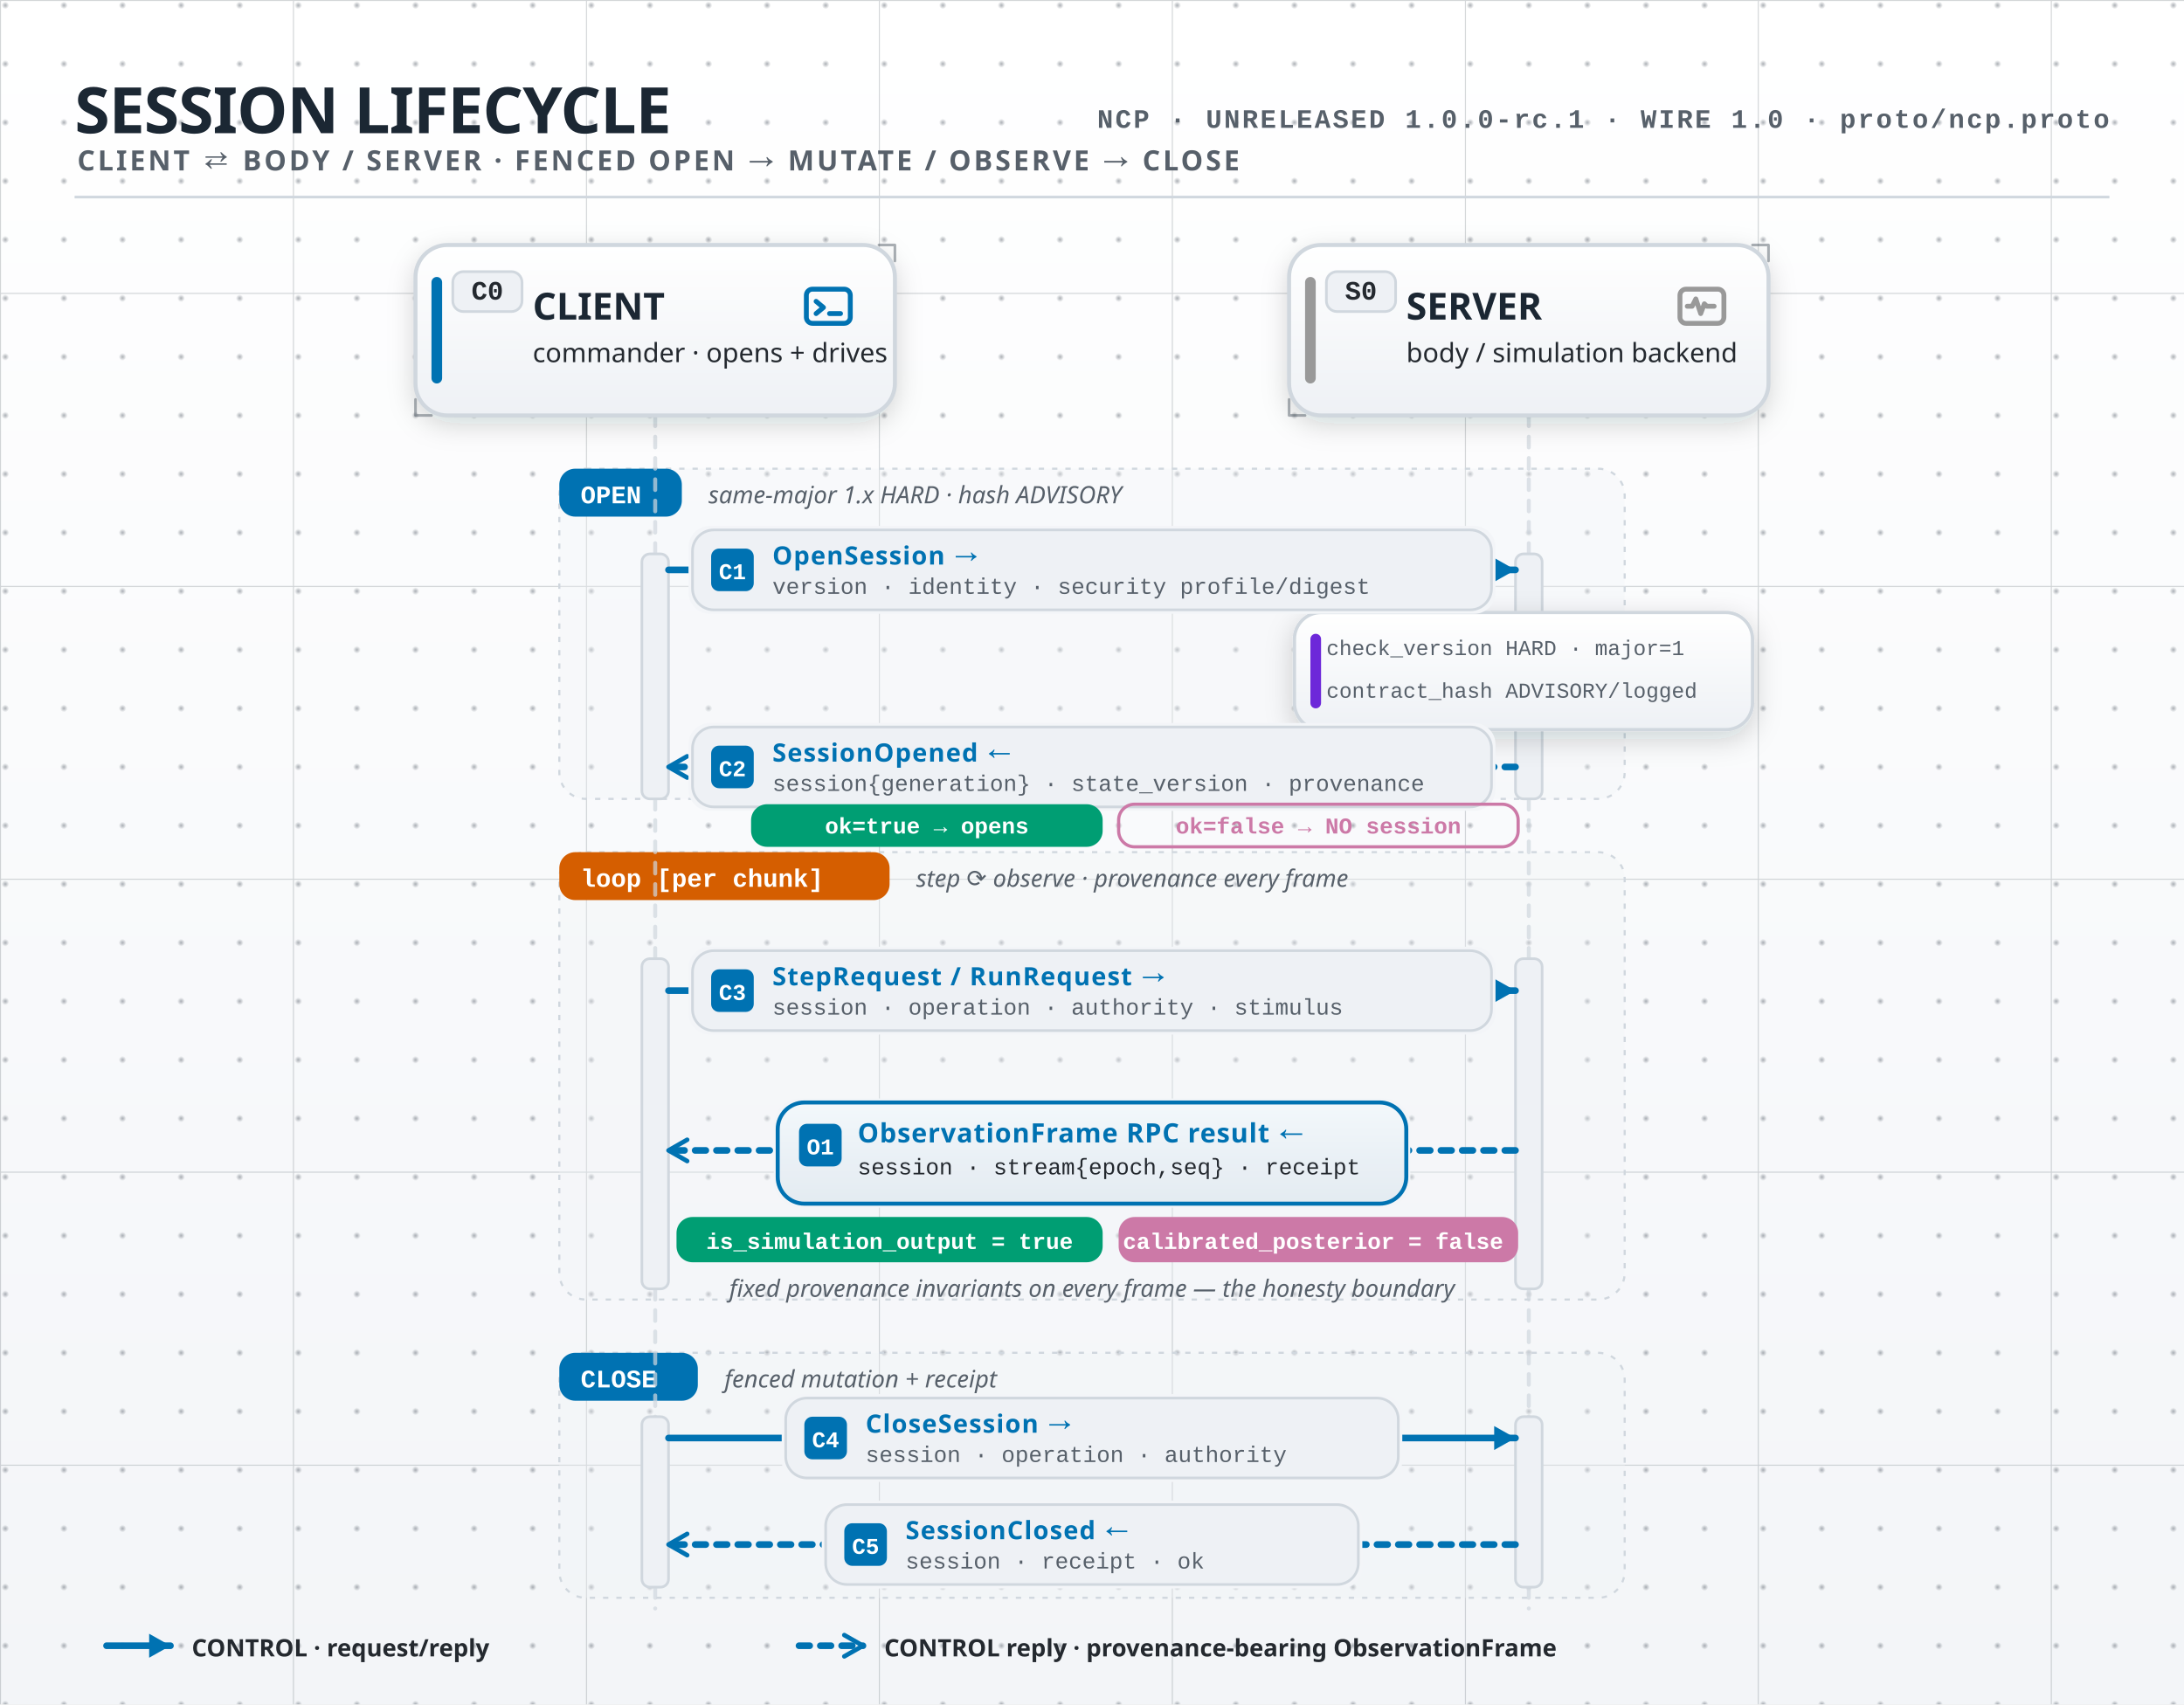
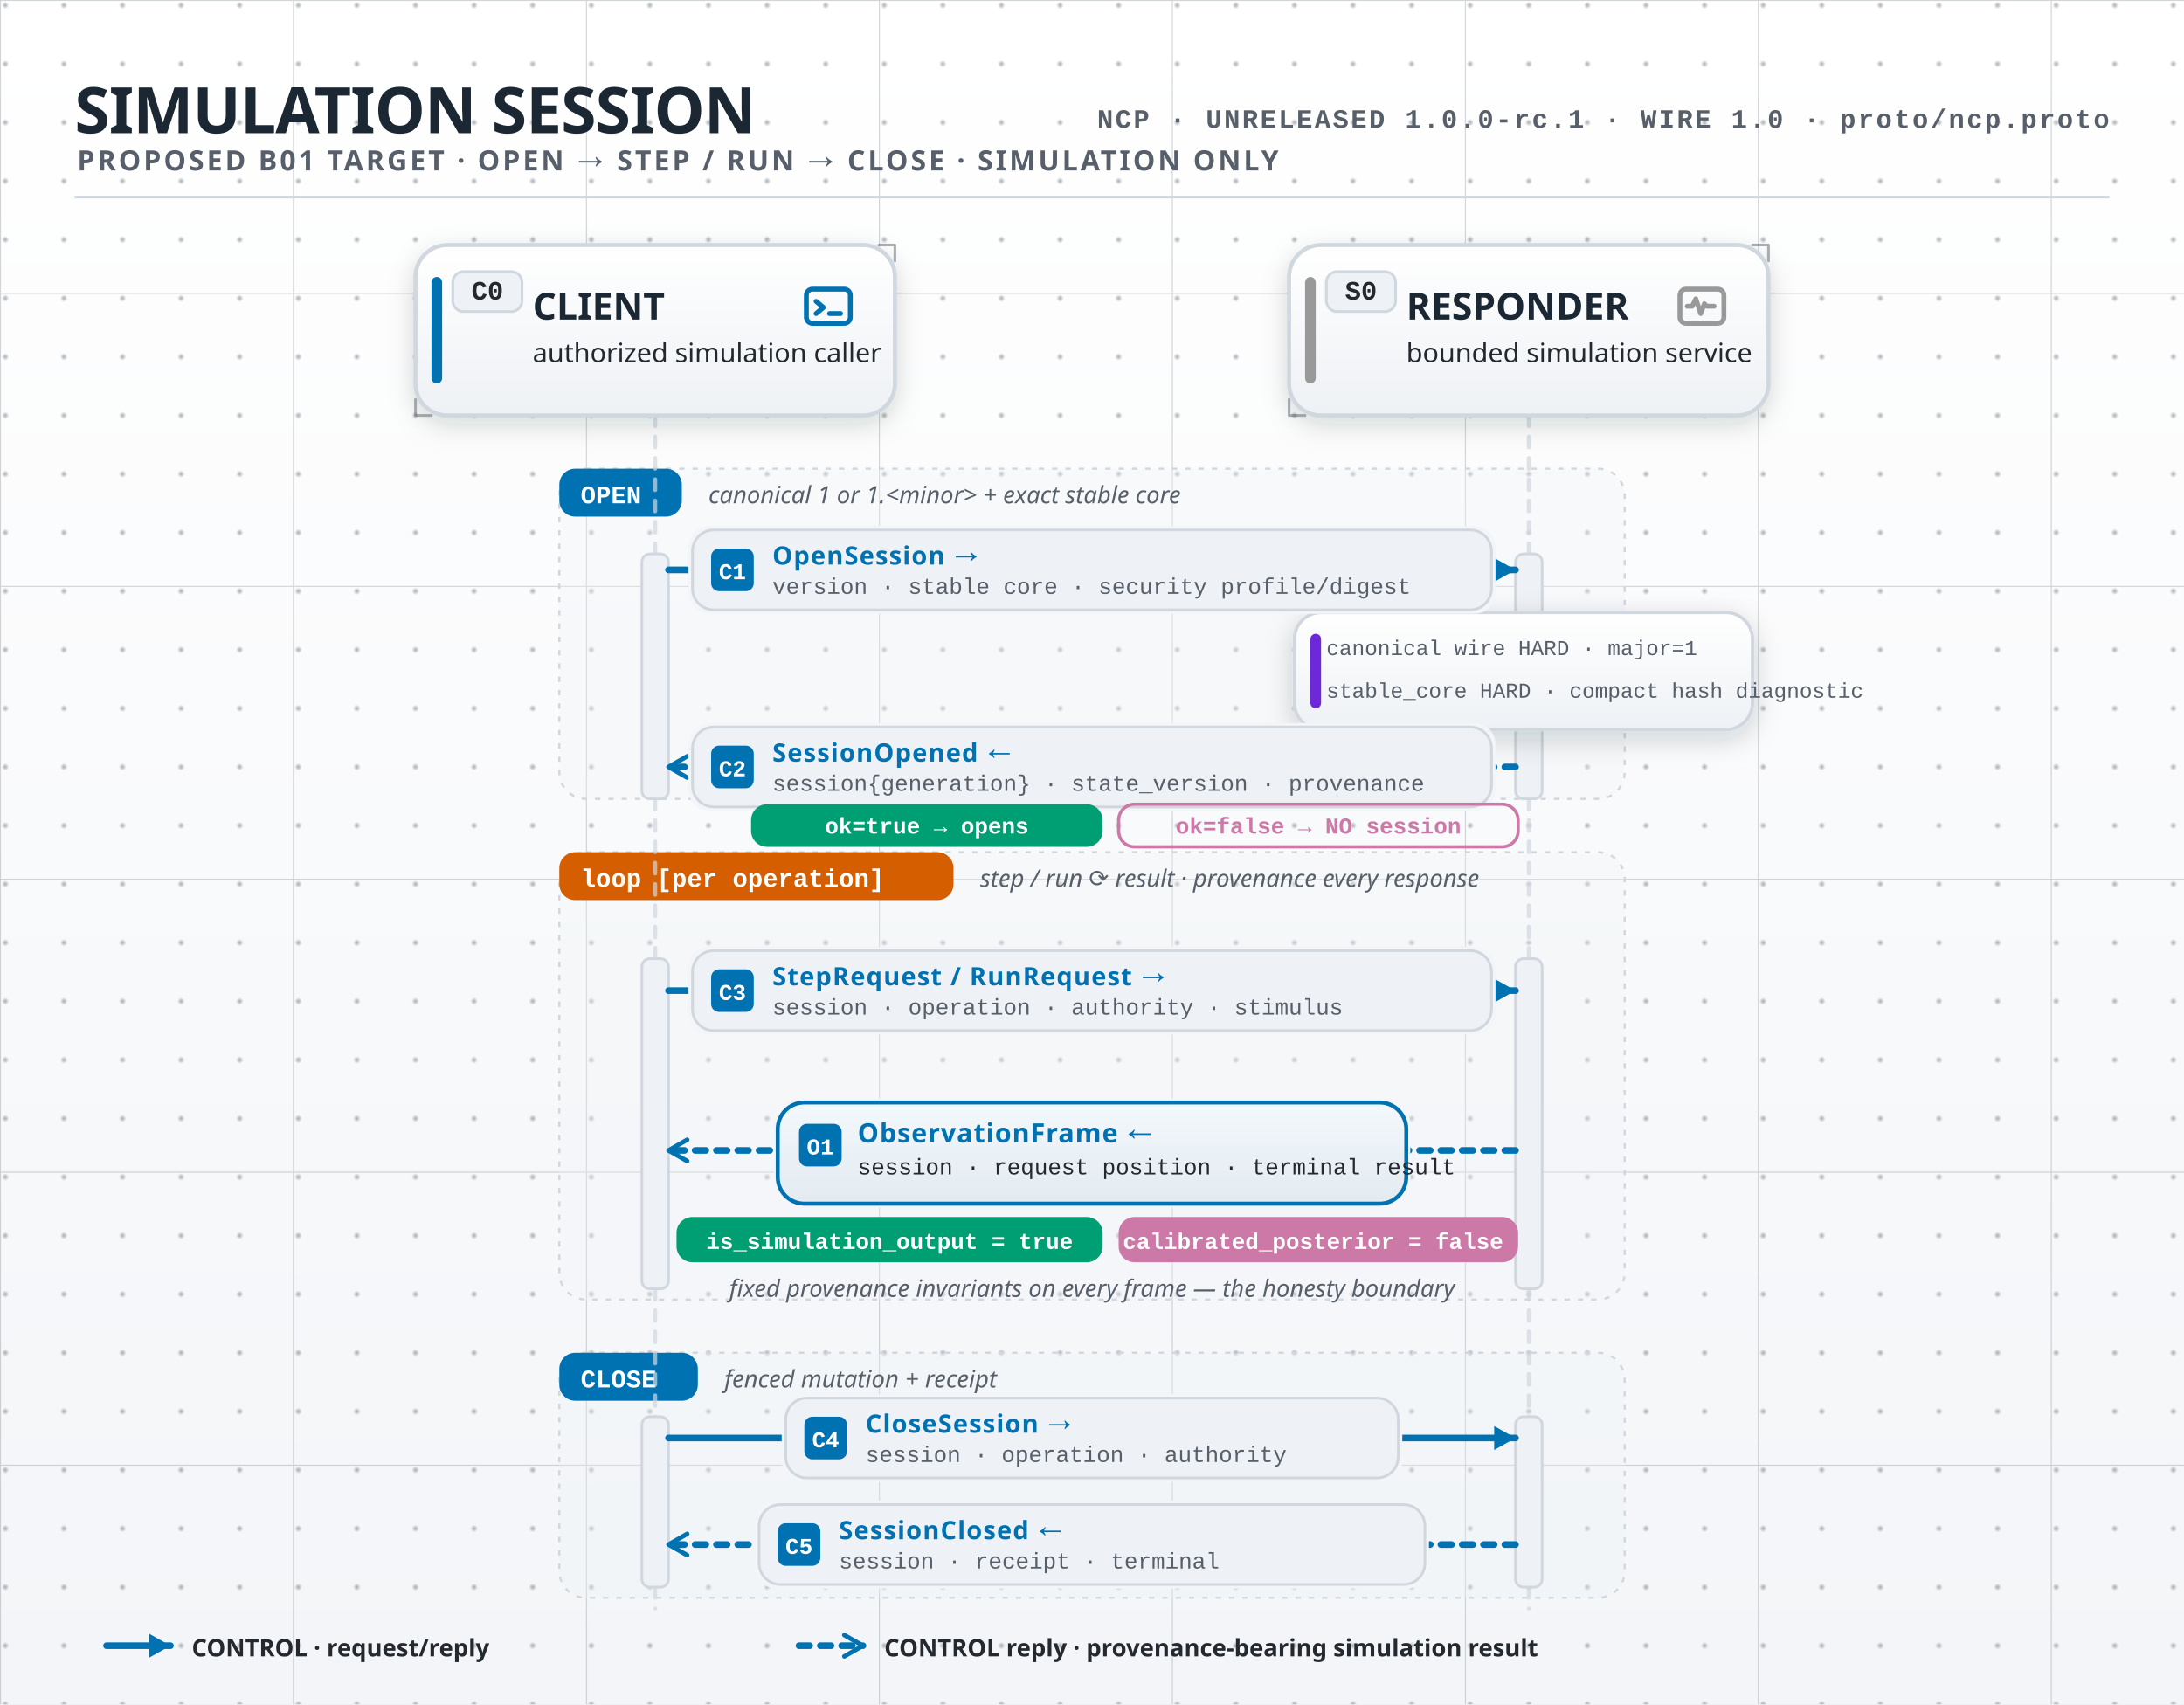
<svg xmlns="http://www.w3.org/2000/svg" width="820" height="640" viewBox="0 0 820 640" font-family="-apple-system, BlinkMacSystemFont, 'Segoe UI', 'Noto Sans', Helvetica, Arial, sans-serif" role="img" aria-labelledby="ncp-sequence-title ncp-sequence-desc">
  <defs>
    <linearGradient id="pageBg" x1="0" y1="0" x2="0" y2="1">
      <stop offset="0" stop-color="#ffffff" />
      <stop offset="1" stop-color="#f3f5f8" />
    </linearGradient>
    <linearGradient id="surface" x1="0" y1="0" x2="0" y2="1">
      <stop offset="0" stop-color="#ffffff" />
      <stop offset="1" stop-color="#eef1f5" />
    </linearGradient>
    <linearGradient id="busAction" x1="0" y1="0" x2="1" y2="0">
      <stop offset="0" stop-color="#D55E00" stop-opacity="1" />
      <stop offset="0.5" stop-color="#D55E00" stop-opacity="1" />
      <stop offset="1" stop-color="#b94f00" stop-opacity="1" />
    </linearGradient>
    <linearGradient id="contractHero" x1="0" y1="0" x2="1" y2="1">
      <stop offset="0" stop-color="#6D28D9" />
      <stop offset="1" stop-color="#5b21b6" />
    </linearGradient>
    <radialGradient id="gridDot" cx="0.5" cy="0.5" r="0.5">
      <stop offset="0" stop-color="#57606a" stop-opacity="0.5" />
      <stop offset="1" stop-color="#57606a" stop-opacity="0" />
    </radialGradient>
    <pattern id="grid" width="22" height="22" patternUnits="userSpaceOnUse">
      <circle cx="2" cy="2" r="1.4" fill="url(#gridDot)" />
    </pattern>
    <pattern id="gridMajor" width="110" height="110" patternUnits="userSpaceOnUse">
      <path d="M110 0H0V110" fill="none" stroke="#57606a" stroke-width="0.75" stroke-opacity="0.26" />
    </pattern>
    <filter id="soft" x="-40%" y="-40%" width="180%" height="180%" color-interpolation-filters="sRGB">
      <feDropShadow dx="0" dy="3" stdDeviation="5" flood-color="#1b2733" flood-opacity="0.18" />
    </filter>
    <filter id="halo" x="-60%" y="-60%" width="220%" height="220%" color-interpolation-filters="sRGB">
      <feGaussianBlur stdDeviation="3" />
    </filter>
    <filter id="glow" x="-90%" y="-90%" width="280%" height="280%" color-interpolation-filters="sRGB">
      <feGaussianBlur in="SourceAlpha" stdDeviation="3.4" result="b" />
      <feFlood flood-color="#D55E00" flood-opacity="0.4" />
      <feComposite in2="b" operator="in" result="g" />
      <feMerge>
        <feMergeNode in="g" />
        <feMergeNode in="SourceGraphic" />
      </feMerge>
    </filter>
    <marker id="arrowAction" markerUnits="userSpaceOnUse" markerWidth="12" markerHeight="12" refX="9" refY="5.5" orient="auto">
      <path d="M1,1 L9,5.5 L1,10 Z" fill="#D55E00" />
    </marker>
    <marker id="arrowControl" markerUnits="userSpaceOnUse" markerWidth="12" markerHeight="12" refX="9" refY="5.5" orient="auto">
      <path d="M1,1 L9,5.5 L1,10 Z" fill="#0072B2" />
    </marker>
    <marker id="replyControl" markerUnits="userSpaceOnUse" markerWidth="12" markerHeight="12" refX="9" refY="5.5" orient="auto">
      <path d="M2,1.5 L9,5.5 L2,9.5" fill="none" stroke="#0072B2" stroke-width="1.7" stroke-linecap="round" stroke-linejoin="round" />
    </marker>
    <marker id="arrowPercep" markerUnits="userSpaceOnUse" markerWidth="12" markerHeight="12" refX="9" refY="5.5" orient="auto">
      <path d="M1,1 L9,5.5 L1,10 Z" fill="#56B4E9" />
    </marker>
    <marker id="tapObserve" markerUnits="userSpaceOnUse" markerWidth="10" markerHeight="10" refX="5" refY="5" orient="auto">
      <circle cx="5" cy="5" r="3.2" fill="none" stroke="#999999" stroke-width="1.5" />
    </marker>
    <marker id="arrowContract" markerUnits="userSpaceOnUse" markerWidth="12" markerHeight="12" refX="9" refY="5.5" orient="auto">
      <path d="M1,1 L9,5.5 L1,10 Z" fill="#6D28D9" />
    </marker>
    <marker id="submoduleArrow" markerUnits="userSpaceOnUse" markerWidth="12" markerHeight="12" refX="9" refY="5.5" orient="auto">
      <path d="M2,1.5 L9,5.5 L2,9.5" fill="none" stroke="#999999" stroke-width="1.7" stroke-linecap="round" stroke-linejoin="round" />
    </marker>
    <marker id="arrowActive" markerUnits="userSpaceOnUse" markerWidth="12" markerHeight="12" refX="9" refY="5.5" orient="auto">
      <path d="M1,1 L9,5.5 L1,10 Z" fill="#009E73" />
    </marker>
    <marker id="arrowEstop" markerUnits="userSpaceOnUse" markerWidth="12" markerHeight="12" refX="9" refY="5.5" orient="auto">
      <path d="M1,1 L9,5.5 L1,10 Z" fill="#D55E00" stroke="#ffd9c2" stroke-width="0.6" />
    </marker>
    <marker id="arrowHold" markerUnits="userSpaceOnUse" markerWidth="12" markerHeight="12" refX="9" refY="5.5" orient="auto">
      <path d="M1,1 L9,5.5 L1,10 Z" fill="#E69F00" />
    </marker>
    <marker id="arrowMut" markerUnits="userSpaceOnUse" markerWidth="12" markerHeight="12" refX="9" refY="5.5" orient="auto">
      <path d="M1,1 L9,5.5 L1,10 Z" fill="#57606a" />
    </marker>
    <marker id="arrowConfig" markerUnits="userSpaceOnUse" markerWidth="12" markerHeight="12" refX="9" refY="5.5" orient="auto">
      <path d="M1,1 L9,5.5 L1,10 Z" fill="#CC79A7" />
    </marker>
    <filter id="glowContract" x="-90%" y="-90%" width="280%" height="280%" color-interpolation-filters="sRGB">
      <feGaussianBlur in="SourceAlpha" stdDeviation="3.4" result="b" />
      <feFlood flood-color="#6D28D9" flood-opacity="0.4" />
      <feComposite in2="b" operator="in" result="g" />
      <feMerge>
        <feMergeNode in="g" />
        <feMergeNode in="SourceGraphic" />
      </feMerge>
    </filter>
    <filter id="glowActive" x="-90%" y="-90%" width="280%" height="280%" color-interpolation-filters="sRGB">
      <feGaussianBlur in="SourceAlpha" stdDeviation="3.4" result="b" />
      <feFlood flood-color="#009E73" flood-opacity="0.4" />
      <feComposite in2="b" operator="in" result="g" />
      <feMerge>
        <feMergeNode in="g" />
        <feMergeNode in="SourceGraphic" />
      </feMerge>
    </filter>
  </defs>
  <rect x="0" y="0" width="820" height="640" rx="0" fill="url(#pageBg)" />
  <rect x="0" y="0" width="820" height="640" rx="0" fill="url(#gridMajor)" />
  <rect x="0" y="0" width="820" height="640" rx="0" fill="url(#grid)" />
-   <text x="28" y="50" font-family="-apple-system, BlinkMacSystemFont, 'Segoe UI', 'Noto Sans', Helvetica, Arial, sans-serif" font-size="24" font-weight="800" font-style="normal" fill="#1b2733" text-anchor="start" letter-spacing="-0.3" text-rendering="geometricPrecision">SESSION LIFECYCLE</text>
-   <text x="29" y="64" font-family="-apple-system, BlinkMacSystemFont, 'Segoe UI', 'Noto Sans', Helvetica, Arial, sans-serif" font-size="10.5" font-weight="600" font-style="normal" fill="#57606a" text-anchor="start" letter-spacing="1.0" text-rendering="geometricPrecision">CLIENT ⇄ BODY / SERVER  ·  FENCED OPEN → MUTATE / OBSERVE → CLOSE</text>
+   <text x="28" y="50" font-family="-apple-system, BlinkMacSystemFont, 'Segoe UI', 'Noto Sans', Helvetica, Arial, sans-serif" font-size="24" font-weight="800" font-style="normal" fill="#1b2733" text-anchor="start" letter-spacing="-0.3" text-rendering="geometricPrecision">SIMULATION SESSION</text>
+   <text x="29" y="64" font-family="-apple-system, BlinkMacSystemFont, 'Segoe UI', 'Noto Sans', Helvetica, Arial, sans-serif" font-size="10.5" font-weight="600" font-style="normal" fill="#57606a" text-anchor="start" letter-spacing="1.0" text-rendering="geometricPrecision">PROPOSED B01 TARGET  ·  OPEN → STEP / RUN → CLOSE  ·  SIMULATION ONLY</text>
  <line x1="28" y1="74" x2="792" y2="74" stroke="#d0d7de" stroke-width="1" stroke-linecap="butt" />
  <text x="792" y="48" font-family="ui-monospace, SFMono-Regular, 'SF Mono', Menlo, Consolas, 'Liberation Mono', monospace" font-size="10" font-weight="600" font-style="normal" fill="#57606a" text-anchor="end" letter-spacing="0.8" text-rendering="geometricPrecision">NCP · UNRELEASED 1.0.0-rc.1 · WIRE 1.0 · proto/ncp.proto</text>
  <rect x="210" y="176" width="400" height="124" rx="10" fill="#eef1f5" stroke="#d0d7de" stroke-width="0.8" stroke-dasharray="2 3" fill-opacity="0.32" />
  <rect x="210" y="176" width="46.0" height="18" rx="6" fill="#0072B2" />
  <text x="218" y="189" font-family="ui-monospace, SFMono-Regular, 'SF Mono', Menlo, Consolas, 'Liberation Mono', monospace" font-size="9.5" font-weight="700" font-style="normal" fill="#ffffff" text-anchor="start" text-rendering="geometricPrecision">OPEN</text>
-   <text x="266.0" y="189" font-family="-apple-system, BlinkMacSystemFont, 'Segoe UI', 'Noto Sans', Helvetica, Arial, sans-serif" font-size="9" font-weight="500" font-style="italic" fill="#57606a" text-anchor="start" text-rendering="geometricPrecision">same-major 1.x HARD · hash ADVISORY</text>
+   <text x="266.0" y="189" font-family="-apple-system, BlinkMacSystemFont, 'Segoe UI', 'Noto Sans', Helvetica, Arial, sans-serif" font-size="9" font-weight="500" font-style="italic" fill="#57606a" text-anchor="start" text-rendering="geometricPrecision">canonical 1 or 1.&lt;minor&gt; + exact stable core</text>
  <rect x="210" y="320" width="400" height="168" rx="10" fill="#eef1f5" stroke="#d0d7de" stroke-width="0.8" stroke-dasharray="2 3" fill-opacity="0.32" />
-   <rect x="210" y="320" width="124.0" height="18" rx="6" fill="#D55E00" />
-   <text x="218" y="333" font-family="ui-monospace, SFMono-Regular, 'SF Mono', Menlo, Consolas, 'Liberation Mono', monospace" font-size="9.5" font-weight="700" font-style="normal" fill="#ffffff" text-anchor="start" text-rendering="geometricPrecision">loop  [per chunk]</text>
-   <text x="344.0" y="333" font-family="-apple-system, BlinkMacSystemFont, 'Segoe UI', 'Noto Sans', Helvetica, Arial, sans-serif" font-size="9" font-weight="500" font-style="italic" fill="#57606a" text-anchor="start" text-rendering="geometricPrecision">step ⟳ observe · provenance every frame</text>
+   <rect x="210" y="320" width="148.0" height="18" rx="6" fill="#D55E00" />
+   <text x="218" y="333" font-family="ui-monospace, SFMono-Regular, 'SF Mono', Menlo, Consolas, 'Liberation Mono', monospace" font-size="9.5" font-weight="700" font-style="normal" fill="#ffffff" text-anchor="start" text-rendering="geometricPrecision">loop  [per operation]</text>
+   <text x="368.0" y="333" font-family="-apple-system, BlinkMacSystemFont, 'Segoe UI', 'Noto Sans', Helvetica, Arial, sans-serif" font-size="9" font-weight="500" font-style="italic" fill="#57606a" text-anchor="start" text-rendering="geometricPrecision">step / run ⟳ result · provenance every response</text>
  <rect x="210" y="508" width="400" height="92" rx="10" fill="#eef1f5" stroke="#d0d7de" stroke-width="0.8" stroke-dasharray="2 3" fill-opacity="0.32" />
  <rect x="210" y="508" width="52.0" height="18" rx="6" fill="#0072B2" />
  <text x="218" y="521" font-family="ui-monospace, SFMono-Regular, 'SF Mono', Menlo, Consolas, 'Liberation Mono', monospace" font-size="9.5" font-weight="700" font-style="normal" fill="#ffffff" text-anchor="start" text-rendering="geometricPrecision">CLOSE</text>
  <text x="272.0" y="521" font-family="-apple-system, BlinkMacSystemFont, 'Segoe UI', 'Noto Sans', Helvetica, Arial, sans-serif" font-size="9" font-weight="500" font-style="italic" fill="#57606a" text-anchor="start" text-rendering="geometricPrecision">fenced mutation + receipt</text>
  <line x1="246" y1="156" x2="246" y2="604" stroke="#d0d7de" stroke-width="1.5" stroke-linecap="round" stroke-dasharray="4 4" stroke-opacity="0.7" />
  <line x1="574" y1="156" x2="574" y2="604" stroke="#d0d7de" stroke-width="1.5" stroke-linecap="round" stroke-dasharray="4 4" stroke-opacity="0.7" />
  <rect x="241" y="208" width="10" height="92" rx="3" fill="#eef1f5" stroke="#d0d7de" stroke-width="1" />
  <rect x="569" y="208" width="10" height="92" rx="3" fill="#eef1f5" stroke="#d0d7de" stroke-width="1" />
  <rect x="241" y="360" width="10" height="124" rx="3" fill="#eef1f5" stroke="#d0d7de" stroke-width="1" />
  <rect x="569" y="360" width="10" height="124" rx="3" fill="#eef1f5" stroke="#d0d7de" stroke-width="1" />
  <rect x="241" y="532" width="10" height="64" rx="3" fill="#eef1f5" stroke="#d0d7de" stroke-width="1" />
  <rect x="569" y="532" width="10" height="64" rx="3" fill="#eef1f5" stroke="#d0d7de" stroke-width="1" />
  <rect x="156" y="92" width="180" height="64" rx="12" fill="url(#surface)" filter="url(#soft)" />
  <rect x="156" y="92" width="180" height="64" rx="12" fill="none" stroke="#d0d7de" stroke-width="1.5" />
  <rect x="162" y="104" width="4" height="40" rx="2" fill="#0072B2" />
  <path d="M330,92 L336,92 L336,98" fill="none" stroke="#57606a" stroke-width="1" stroke-linecap="round" stroke-linejoin="round" stroke-opacity="0.5" />
  <path d="M156,150 L156,156 L162,156" fill="none" stroke="#57606a" stroke-width="1" stroke-linecap="round" stroke-linejoin="round" stroke-opacity="0.5" />
  <rect x="170" y="102" width="26" height="15" rx="4" fill="#eef1f5" stroke="#d0d7de" stroke-width="1" />
  <text x="183" y="112.5" font-family="ui-monospace, SFMono-Regular, 'SF Mono', Menlo, Consolas, 'Liberation Mono', monospace" font-size="10" font-weight="700" font-style="normal" fill="#24292f" text-anchor="middle" text-rendering="geometricPrecision">C0</text>
  <g transform="translate(300,104) scale(0.9167)" fill="none" stroke="#0072B2" stroke-width="2" stroke-linecap="round" stroke-linejoin="round">
    <rect x="3" y="5" width="18" height="14" rx="2.5" />
    <path d="M7 10l3 2.5-3 2.5" />
    <path d="M12.5 15h4.5" />
  </g>
  <text x="200" y="120" font-family="-apple-system, BlinkMacSystemFont, 'Segoe UI', 'Noto Sans', Helvetica, Arial, sans-serif" font-size="14" font-weight="700" font-style="normal" fill="#1b2733" text-anchor="start" text-rendering="geometricPrecision">CLIENT</text>
-   <text x="200" y="136" font-family="-apple-system, BlinkMacSystemFont, 'Segoe UI', 'Noto Sans', Helvetica, Arial, sans-serif" font-size="10" font-weight="500" font-style="normal" fill="#24292f" text-anchor="start" text-rendering="geometricPrecision">commander · opens + drives</text>
+   <text x="200" y="136" font-family="-apple-system, BlinkMacSystemFont, 'Segoe UI', 'Noto Sans', Helvetica, Arial, sans-serif" font-size="10" font-weight="500" font-style="normal" fill="#24292f" text-anchor="start" text-rendering="geometricPrecision">authorized simulation caller</text>
  <rect x="484" y="92" width="180" height="64" rx="12" fill="url(#surface)" filter="url(#soft)" />
  <rect x="484" y="92" width="180" height="64" rx="12" fill="none" stroke="#d0d7de" stroke-width="1.5" />
  <rect x="490" y="104" width="4" height="40" rx="2" fill="#999999" />
  <path d="M658,92 L664,92 L664,98" fill="none" stroke="#57606a" stroke-width="1" stroke-linecap="round" stroke-linejoin="round" stroke-opacity="0.5" />
  <path d="M484,150 L484,156 L490,156" fill="none" stroke="#57606a" stroke-width="1" stroke-linecap="round" stroke-linejoin="round" stroke-opacity="0.5" />
  <rect x="498" y="102" width="26" height="15" rx="4" fill="#eef1f5" stroke="#d0d7de" stroke-width="1" />
  <text x="511" y="112.5" font-family="ui-monospace, SFMono-Regular, 'SF Mono', Menlo, Consolas, 'Liberation Mono', monospace" font-size="10" font-weight="700" font-style="normal" fill="#24292f" text-anchor="middle" text-rendering="geometricPrecision">S0</text>
  <g transform="translate(628,104) scale(0.9167)" fill="none" stroke="#999999" stroke-width="2" stroke-linecap="round" stroke-linejoin="round">
    <rect x="3" y="5" width="18" height="14" rx="2.5" />
    <path d="M6 12h2l1.5-3 2 6 1.5-4 1 1h3" />
  </g>
-   <text x="528" y="120" font-family="-apple-system, BlinkMacSystemFont, 'Segoe UI', 'Noto Sans', Helvetica, Arial, sans-serif" font-size="14" font-weight="700" font-style="normal" fill="#1b2733" text-anchor="start" text-rendering="geometricPrecision">SERVER</text>
-   <text x="528" y="136" font-family="-apple-system, BlinkMacSystemFont, 'Segoe UI', 'Noto Sans', Helvetica, Arial, sans-serif" font-size="10" font-weight="500" font-style="normal" fill="#24292f" text-anchor="start" text-rendering="geometricPrecision">body / simulation backend</text>
+   <text x="528" y="120" font-family="-apple-system, BlinkMacSystemFont, 'Segoe UI', 'Noto Sans', Helvetica, Arial, sans-serif" font-size="14" font-weight="700" font-style="normal" fill="#1b2733" text-anchor="start" text-rendering="geometricPrecision">RESPONDER</text>
+   <text x="528" y="136" font-family="-apple-system, BlinkMacSystemFont, 'Segoe UI', 'Noto Sans', Helvetica, Arial, sans-serif" font-size="10" font-weight="500" font-style="normal" fill="#24292f" text-anchor="start" text-rendering="geometricPrecision">bounded simulation service</text>
  <rect x="486" y="230" width="172" height="44" rx="10" fill="url(#surface)" stroke="#d0d7de" stroke-width="1.25" filter="url(#soft)" />
  <rect x="492" y="238" width="4" height="28" rx="2" fill="#6D28D9" />
-   <text x="498" y="246" font-family="ui-monospace, SFMono-Regular, 'SF Mono', Menlo, Consolas, 'Liberation Mono', monospace" font-size="8" font-weight="500" font-style="normal" fill="#57606a" text-anchor="start" text-rendering="geometricPrecision">check_version HARD · major=1</text>
-   <text x="498" y="262" font-family="ui-monospace, SFMono-Regular, 'SF Mono', Menlo, Consolas, 'Liberation Mono', monospace" font-size="8" font-weight="500" font-style="normal" fill="#57606a" text-anchor="start" text-rendering="geometricPrecision">contract_hash  ADVISORY/logged</text>
+   <text x="498" y="246" font-family="ui-monospace, SFMono-Regular, 'SF Mono', Menlo, Consolas, 'Liberation Mono', monospace" font-size="8" font-weight="500" font-style="normal" fill="#57606a" text-anchor="start" text-rendering="geometricPrecision">canonical wire HARD · major=1</text>
+   <text x="498" y="262" font-family="ui-monospace, SFMono-Regular, 'SF Mono', Menlo, Consolas, 'Liberation Mono', monospace" font-size="8" font-weight="500" font-style="normal" fill="#57606a" text-anchor="start" text-rendering="geometricPrecision">stable_core HARD · compact hash diagnostic</text>
  <line x1="251" y1="214" x2="569" y2="214" stroke="#0072B2" stroke-width="2.5" stroke-linecap="round" marker-end="url(#arrowControl)" />
  <rect x="258.5" y="197.5" width="303" height="33" rx="8" fill="#f3f5f8" />
  <rect x="260.0" y="199" width="300" height="30" rx="8" fill="#eef1f5" stroke="#d0d7de" stroke-width="1" />
  <rect x="267.0" y="206" width="16" height="16" rx="3" fill="#0072B2" />
  <text x="275.0" y="217.5" font-family="ui-monospace, SFMono-Regular, 'SF Mono', Menlo, Consolas, 'Liberation Mono', monospace" font-size="8.5" font-weight="700" font-style="normal" fill="#ffffff" text-anchor="middle" text-rendering="geometricPrecision">C1</text>
  <text x="290.0" y="212" font-family="-apple-system, BlinkMacSystemFont, 'Segoe UI', 'Noto Sans', Helvetica, Arial, sans-serif" font-size="9.5" font-weight="700" font-style="normal" fill="#0072B2" text-anchor="start" letter-spacing="0.4" text-rendering="geometricPrecision">OpenSession  →</text>
-   <text x="290.0" y="223" font-family="ui-monospace, SFMono-Regular, 'SF Mono', Menlo, Consolas, 'Liberation Mono', monospace" font-size="8.5" font-weight="500" font-style="normal" fill="#57606a" text-anchor="start" text-rendering="geometricPrecision">version · identity · security profile/digest</text>
+   <text x="290.0" y="223" font-family="ui-monospace, SFMono-Regular, 'SF Mono', Menlo, Consolas, 'Liberation Mono', monospace" font-size="8.5" font-weight="500" font-style="normal" fill="#57606a" text-anchor="start" text-rendering="geometricPrecision">version · stable core · security profile/digest</text>
  <line x1="569" y1="288" x2="251" y2="288" stroke="#0072B2" stroke-width="2.5" stroke-linecap="round" stroke-dasharray="4 4" marker-end="url(#replyControl)" />
  <rect x="258.5" y="271.5" width="303" height="33" rx="8" fill="#f3f5f8" />
  <rect x="260.0" y="273" width="300" height="30" rx="8" fill="#eef1f5" stroke="#d0d7de" stroke-width="1" />
  <rect x="267.0" y="280" width="16" height="16" rx="3" fill="#0072B2" />
  <text x="275.0" y="291.5" font-family="ui-monospace, SFMono-Regular, 'SF Mono', Menlo, Consolas, 'Liberation Mono', monospace" font-size="8.5" font-weight="700" font-style="normal" fill="#ffffff" text-anchor="middle" text-rendering="geometricPrecision">C2</text>
  <text x="290.0" y="286" font-family="-apple-system, BlinkMacSystemFont, 'Segoe UI', 'Noto Sans', Helvetica, Arial, sans-serif" font-size="9.5" font-weight="700" font-style="normal" fill="#0072B2" text-anchor="start" letter-spacing="0.4" text-rendering="geometricPrecision">SessionOpened  ←</text>
  <text x="290.0" y="297" font-family="ui-monospace, SFMono-Regular, 'SF Mono', Menlo, Consolas, 'Liberation Mono', monospace" font-size="8.5" font-weight="500" font-style="normal" fill="#57606a" text-anchor="start" text-rendering="geometricPrecision">session{generation} · state_version · provenance</text>
  <rect x="282" y="302" width="132" height="16" rx="6" fill="#009E73" />
  <text x="348" y="313" font-family="ui-monospace, SFMono-Regular, 'SF Mono', Menlo, Consolas, 'Liberation Mono', monospace" font-size="8.5" font-weight="700" font-style="normal" fill="#ffffff" text-anchor="middle" text-rendering="geometricPrecision">ok=true → opens</text>
  <rect x="420" y="302" width="150" height="16" rx="6" fill="none" stroke="#CC79A7" stroke-width="1.2" />
  <text x="495" y="313" font-family="ui-monospace, SFMono-Regular, 'SF Mono', Menlo, Consolas, 'Liberation Mono', monospace" font-size="8.5" font-weight="700" font-style="normal" fill="#CC79A7" text-anchor="middle" text-rendering="geometricPrecision">ok=false → NO session</text>
  <line x1="251" y1="372" x2="569" y2="372" stroke="#0072B2" stroke-width="2.5" stroke-linecap="round" marker-end="url(#arrowControl)" />
  <rect x="258.5" y="355.5" width="303" height="33" rx="8" fill="#f3f5f8" />
  <rect x="260.0" y="357" width="300" height="30" rx="8" fill="#eef1f5" stroke="#d0d7de" stroke-width="1" />
  <rect x="267.0" y="364" width="16" height="16" rx="3" fill="#0072B2" />
  <text x="275.0" y="375.5" font-family="ui-monospace, SFMono-Regular, 'SF Mono', Menlo, Consolas, 'Liberation Mono', monospace" font-size="8.5" font-weight="700" font-style="normal" fill="#ffffff" text-anchor="middle" text-rendering="geometricPrecision">C3</text>
  <text x="290.0" y="370" font-family="-apple-system, BlinkMacSystemFont, 'Segoe UI', 'Noto Sans', Helvetica, Arial, sans-serif" font-size="9.5" font-weight="700" font-style="normal" fill="#0072B2" text-anchor="start" letter-spacing="0.4" text-rendering="geometricPrecision">StepRequest / RunRequest  →</text>
  <text x="290.0" y="381" font-family="ui-monospace, SFMono-Regular, 'SF Mono', Menlo, Consolas, 'Liberation Mono', monospace" font-size="8.5" font-weight="500" font-style="normal" fill="#57606a" text-anchor="start" text-rendering="geometricPrecision">session · operation · authority · stimulus</text>
  <line x1="569" y1="432" x2="251" y2="432" stroke="#0072B2" stroke-width="2.5" stroke-linecap="round" stroke-dasharray="4 4" marker-end="url(#replyControl)" />
  <rect x="290.5" y="412.5" width="239" height="41" rx="10" fill="#f3f5f8" />
  <rect x="292.0" y="414" width="236" height="38" rx="10" fill="url(#surface)" stroke="#0072B2" stroke-width="1.5" />
  <rect x="292.0" y="414" width="236" height="38" rx="10" fill="#0072B2" fill-opacity="0.05" />
  <rect x="300.0" y="422" width="16" height="16" rx="3" fill="#0072B2" />
  <text x="308.0" y="433.5" font-family="ui-monospace, SFMono-Regular, 'SF Mono', Menlo, Consolas, 'Liberation Mono', monospace" font-size="8.5" font-weight="700" font-style="normal" fill="#ffffff" text-anchor="middle" text-rendering="geometricPrecision">O1</text>
-   <text x="322.0" y="429" font-family="-apple-system, BlinkMacSystemFont, 'Segoe UI', 'Noto Sans', Helvetica, Arial, sans-serif" font-size="10" font-weight="700" font-style="normal" fill="#0072B2" text-anchor="start" letter-spacing="0.3" text-rendering="geometricPrecision">ObservationFrame RPC result  ←</text>
-   <text x="322.0" y="441" font-family="ui-monospace, SFMono-Regular, 'SF Mono', Menlo, Consolas, 'Liberation Mono', monospace" font-size="8.5" font-weight="500" font-style="normal" fill="#24292f" text-anchor="start" text-rendering="geometricPrecision">session · stream{epoch,seq} · receipt</text>
+   <text x="322.0" y="429" font-family="-apple-system, BlinkMacSystemFont, 'Segoe UI', 'Noto Sans', Helvetica, Arial, sans-serif" font-size="10" font-weight="700" font-style="normal" fill="#0072B2" text-anchor="start" letter-spacing="0.3" text-rendering="geometricPrecision">ObservationFrame  ←</text>
+   <text x="322.0" y="441" font-family="ui-monospace, SFMono-Regular, 'SF Mono', Menlo, Consolas, 'Liberation Mono', monospace" font-size="8.5" font-weight="500" font-style="normal" fill="#24292f" text-anchor="start" text-rendering="geometricPrecision">session · request position · terminal result</text>
  <rect x="254" y="457" width="160" height="17" rx="6" fill="#009E73" />
  <text x="334" y="469" font-family="ui-monospace, SFMono-Regular, 'SF Mono', Menlo, Consolas, 'Liberation Mono', monospace" font-size="8.5" font-weight="700" font-style="normal" fill="#ffffff" text-anchor="middle" text-rendering="geometricPrecision">is_simulation_output = true</text>
  <rect x="420" y="457" width="150" height="17" rx="6" fill="#CC79A7" />
  <text x="493" y="469" font-family="ui-monospace, SFMono-Regular, 'SF Mono', Menlo, Consolas, 'Liberation Mono', monospace" font-size="8.5" font-weight="700" font-style="normal" fill="#ffffff" text-anchor="middle" text-rendering="geometricPrecision">calibrated_posterior = false</text>
  <text x="410" y="487" font-family="-apple-system, BlinkMacSystemFont, 'Segoe UI', 'Noto Sans', Helvetica, Arial, sans-serif" font-size="9" font-weight="500" font-style="italic" fill="#57606a" text-anchor="middle" text-rendering="geometricPrecision">fixed provenance invariants on every frame — the honesty boundary</text>
  <line x1="251" y1="540" x2="569" y2="540" stroke="#0072B2" stroke-width="2.5" stroke-linecap="round" marker-end="url(#arrowControl)" />
  <rect x="293.5" y="523.5" width="233" height="33" rx="8" fill="#f3f5f8" />
  <rect x="295.0" y="525" width="230" height="30" rx="8" fill="#eef1f5" stroke="#d0d7de" stroke-width="1" />
  <rect x="302.0" y="532" width="16" height="16" rx="3" fill="#0072B2" />
  <text x="310.0" y="543.5" font-family="ui-monospace, SFMono-Regular, 'SF Mono', Menlo, Consolas, 'Liberation Mono', monospace" font-size="8.5" font-weight="700" font-style="normal" fill="#ffffff" text-anchor="middle" text-rendering="geometricPrecision">C4</text>
  <text x="325.0" y="538" font-family="-apple-system, BlinkMacSystemFont, 'Segoe UI', 'Noto Sans', Helvetica, Arial, sans-serif" font-size="9.5" font-weight="700" font-style="normal" fill="#0072B2" text-anchor="start" letter-spacing="0.4" text-rendering="geometricPrecision">CloseSession  →</text>
  <text x="325.0" y="549" font-family="ui-monospace, SFMono-Regular, 'SF Mono', Menlo, Consolas, 'Liberation Mono', monospace" font-size="8.5" font-weight="500" font-style="normal" fill="#57606a" text-anchor="start" text-rendering="geometricPrecision">session · operation · authority</text>
  <line x1="569" y1="580" x2="251" y2="580" stroke="#0072B2" stroke-width="2.5" stroke-linecap="round" stroke-dasharray="4 4" marker-end="url(#replyControl)" />
-   <rect x="308.5" y="563.5" width="203" height="33" rx="8" fill="#f3f5f8" />
-   <rect x="310.0" y="565" width="200" height="30" rx="8" fill="#eef1f5" stroke="#d0d7de" stroke-width="1" />
-   <rect x="317.0" y="572" width="16" height="16" rx="3" fill="#0072B2" />
-   <text x="325.0" y="583.5" font-family="ui-monospace, SFMono-Regular, 'SF Mono', Menlo, Consolas, 'Liberation Mono', monospace" font-size="8.5" font-weight="700" font-style="normal" fill="#ffffff" text-anchor="middle" text-rendering="geometricPrecision">C5</text>
-   <text x="340.0" y="578" font-family="-apple-system, BlinkMacSystemFont, 'Segoe UI', 'Noto Sans', Helvetica, Arial, sans-serif" font-size="9.5" font-weight="700" font-style="normal" fill="#0072B2" text-anchor="start" letter-spacing="0.4" text-rendering="geometricPrecision">SessionClosed  ←</text>
-   <text x="340.0" y="589" font-family="ui-monospace, SFMono-Regular, 'SF Mono', Menlo, Consolas, 'Liberation Mono', monospace" font-size="8.5" font-weight="500" font-style="normal" fill="#57606a" text-anchor="start" text-rendering="geometricPrecision">session · receipt · ok</text>
+   <rect x="283.5" y="563.5" width="253" height="33" rx="8" fill="#f3f5f8" />
+   <rect x="285.0" y="565" width="250" height="30" rx="8" fill="#eef1f5" stroke="#d0d7de" stroke-width="1" />
+   <rect x="292.0" y="572" width="16" height="16" rx="3" fill="#0072B2" />
+   <text x="300.0" y="583.5" font-family="ui-monospace, SFMono-Regular, 'SF Mono', Menlo, Consolas, 'Liberation Mono', monospace" font-size="8.5" font-weight="700" font-style="normal" fill="#ffffff" text-anchor="middle" text-rendering="geometricPrecision">C5</text>
+   <text x="315.0" y="578" font-family="-apple-system, BlinkMacSystemFont, 'Segoe UI', 'Noto Sans', Helvetica, Arial, sans-serif" font-size="9.5" font-weight="700" font-style="normal" fill="#0072B2" text-anchor="start" letter-spacing="0.4" text-rendering="geometricPrecision">SessionClosed  ←</text>
+   <text x="315.0" y="589" font-family="ui-monospace, SFMono-Regular, 'SF Mono', Menlo, Consolas, 'Liberation Mono', monospace" font-size="8.5" font-weight="500" font-style="normal" fill="#57606a" text-anchor="start" text-rendering="geometricPrecision">session · receipt · terminal</text>
  <line x1="40" y1="618" x2="64" y2="618" stroke="#0072B2" stroke-width="2.5" stroke-linecap="round" marker-end="url(#arrowControl)" />
  <text x="72" y="622" font-family="-apple-system, BlinkMacSystemFont, 'Segoe UI', 'Noto Sans', Helvetica, Arial, sans-serif" font-size="9" font-weight="600" font-style="normal" fill="#24292f" text-anchor="start" text-rendering="geometricPrecision">CONTROL · request/reply</text>
  <line x1="300" y1="618" x2="324" y2="618" stroke="#0072B2" stroke-width="2.5" stroke-linecap="round" stroke-dasharray="4 4" marker-end="url(#replyControl)" />
-   <text x="332" y="622" font-family="-apple-system, BlinkMacSystemFont, 'Segoe UI', 'Noto Sans', Helvetica, Arial, sans-serif" font-size="9" font-weight="600" font-style="normal" fill="#24292f" text-anchor="start" text-rendering="geometricPrecision">CONTROL reply · provenance-bearing ObservationFrame</text>
+   <text x="332" y="622" font-family="-apple-system, BlinkMacSystemFont, 'Segoe UI', 'Noto Sans', Helvetica, Arial, sans-serif" font-size="9" font-weight="600" font-style="normal" fill="#24292f" text-anchor="start" text-rendering="geometricPrecision">CONTROL reply · provenance-bearing simulation result</text>
</svg>
